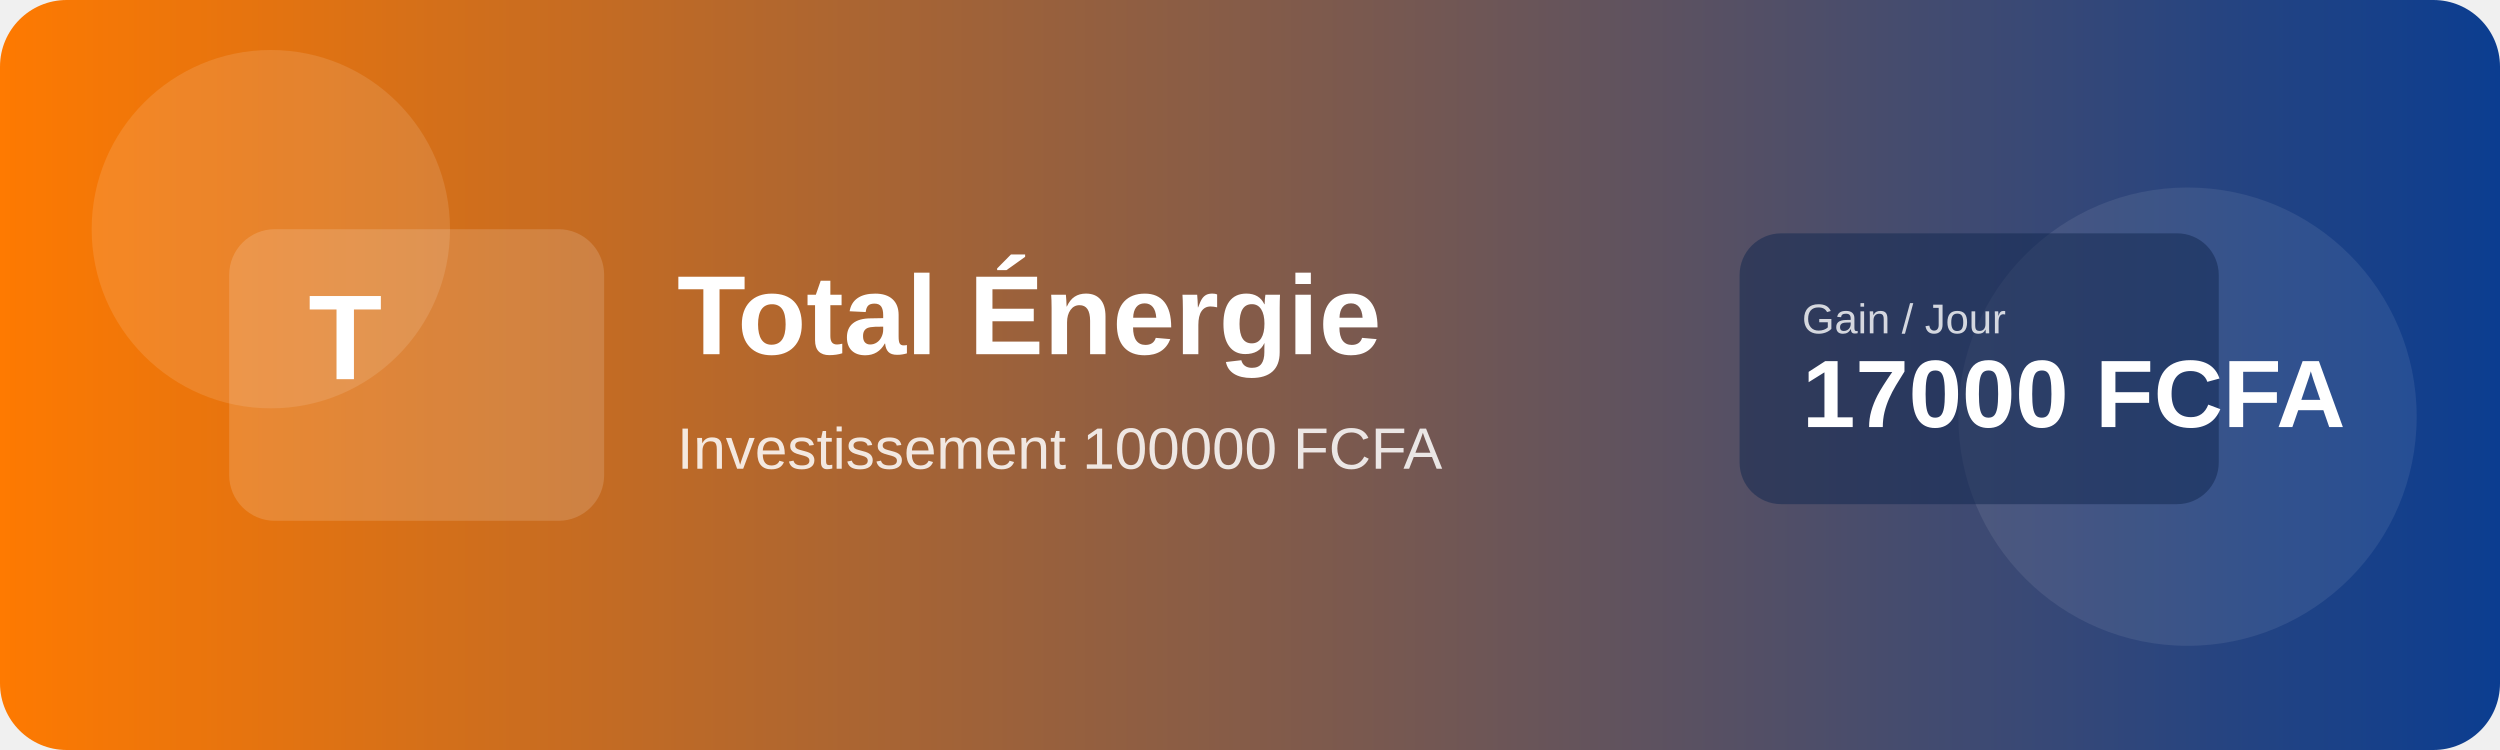
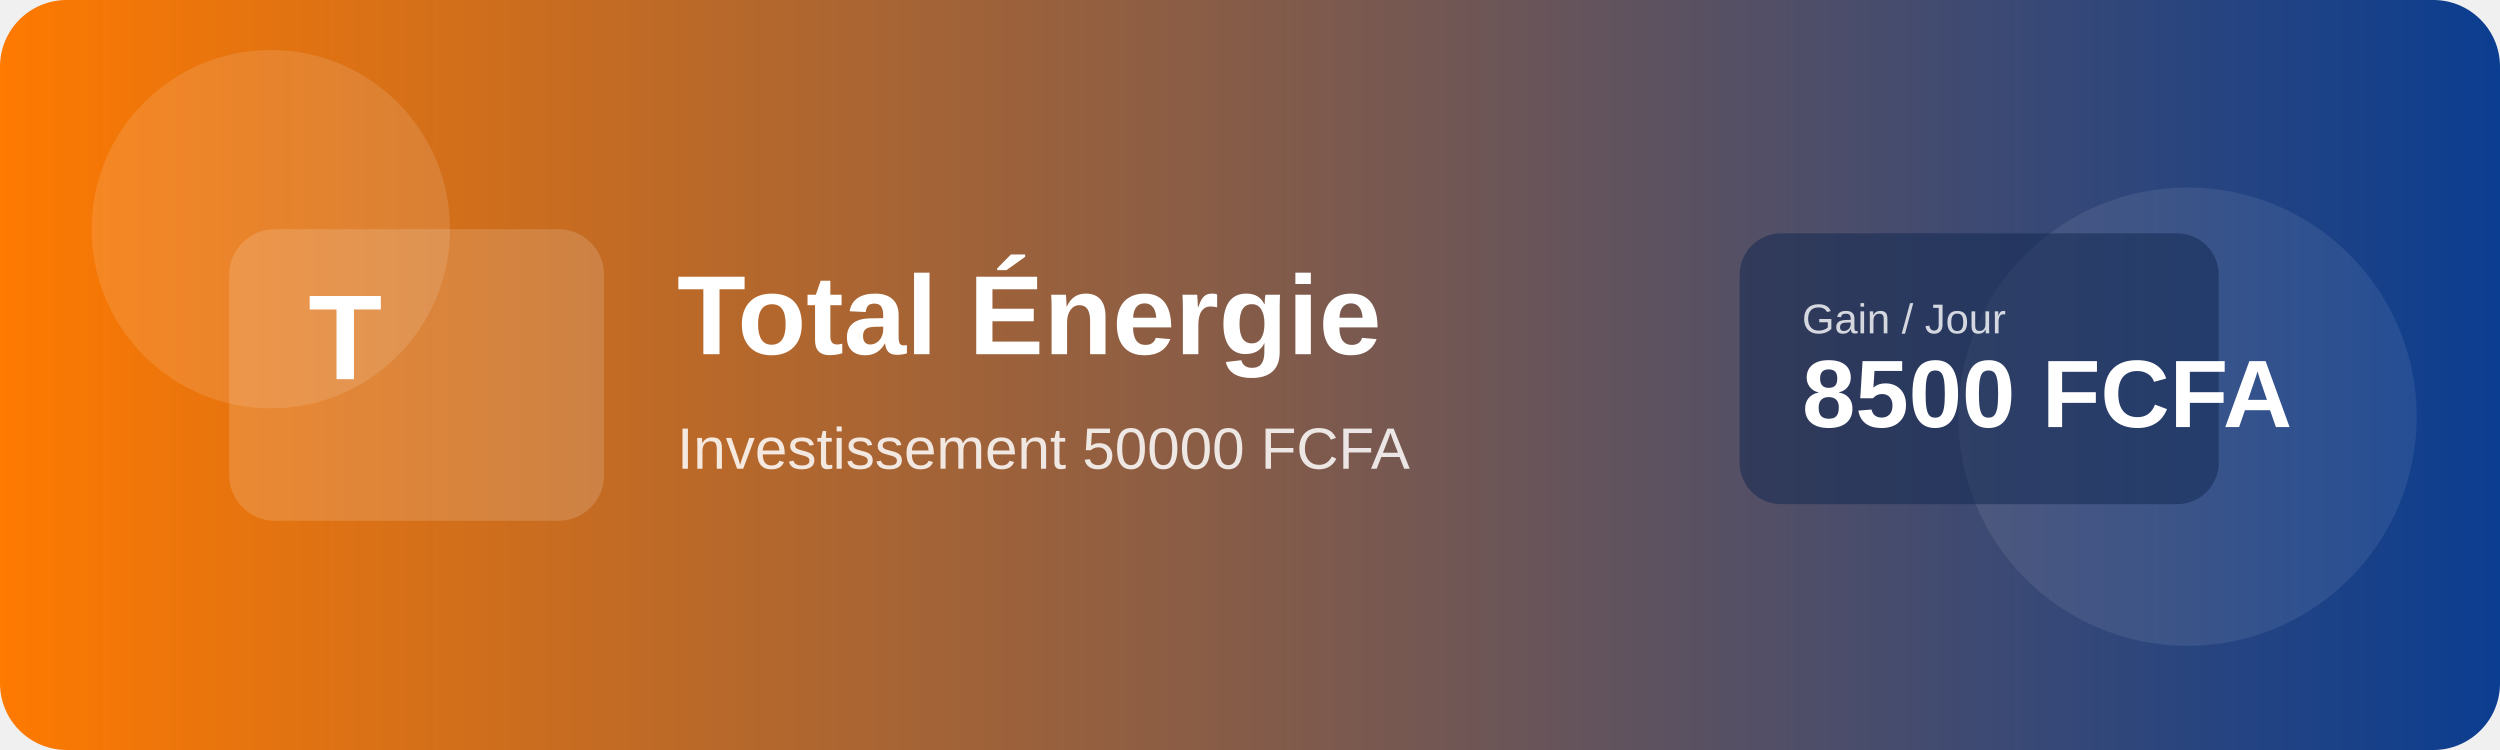
- <svg xmlns="http://www.w3.org/2000/svg" width="1200" height="360" viewBox="0 0 1200 360" role="img" aria-label="Total Énergie product design">
+ <svg xmlns="http://www.w3.org/2000/svg" width="1200" height="360" viewBox="0 0 1200 360" role="img" aria-label="Total Énergie">
  <defs>
    <linearGradient id="bg" x1="0" x2="1">
      <stop stop-color="#ff7a00" offset="0%" />
      <stop stop-color="#0a3d91" offset="100%" />
    </linearGradient>
  </defs>
  <rect width="1200" height="360" fill="url(#bg)" rx="32" />
  <circle cx="130" cy="110" r="86" fill="rgba(255,255,255,0.12)" />
  <circle cx="1050" cy="200" r="110" fill="rgba(255,255,255,0.08)" />
  <rect x="110" y="110" width="180" height="140" rx="22" fill="rgba(255,255,255,0.15)" />
  <text x="148" y="182" font-family="Arial, sans-serif" font-size="58" font-weight="700" fill="#fff">T</text>
  <text x="325" y="170" font-family="Arial, sans-serif" font-size="54" font-weight="700" fill="#fff">Total Énergie</text>
-   <text x="325" y="225" font-family="Arial, sans-serif" font-size="28" fill="rgba(255,255,255,0.85)">Investissement 100000 FCFA</text>
+   <text x="325" y="225" font-family="Arial, sans-serif" font-size="28" fill="rgba(255,255,255,0.85)">Investissement 50000 FCFA</text>
  <rect x="835" y="112" width="230" height="130" rx="20" fill="rgba(17,38,78,0.5)" />
  <text x="865" y="160" font-family="Arial, sans-serif" font-size="20" fill="rgba(255,255,255,0.8)">Gain / Jour</text>
-   <text x="865" y="205" font-family="Arial, sans-serif" font-size="46" font-weight="700" fill="#fff">17000 FCFA</text>
+   <text x="865" y="205" font-family="Arial, sans-serif" font-size="46" font-weight="700" fill="#fff">8500 FCFA</text>
</svg>
